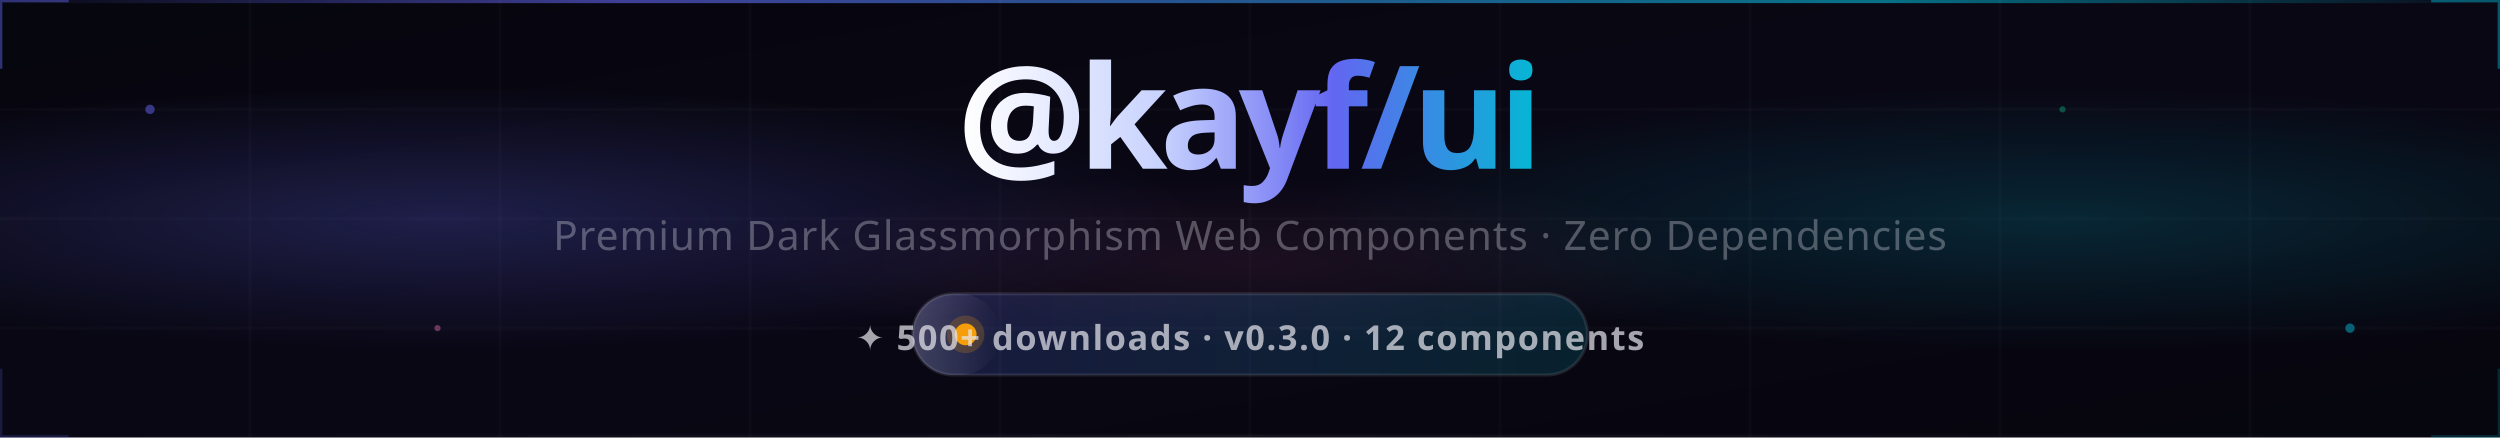
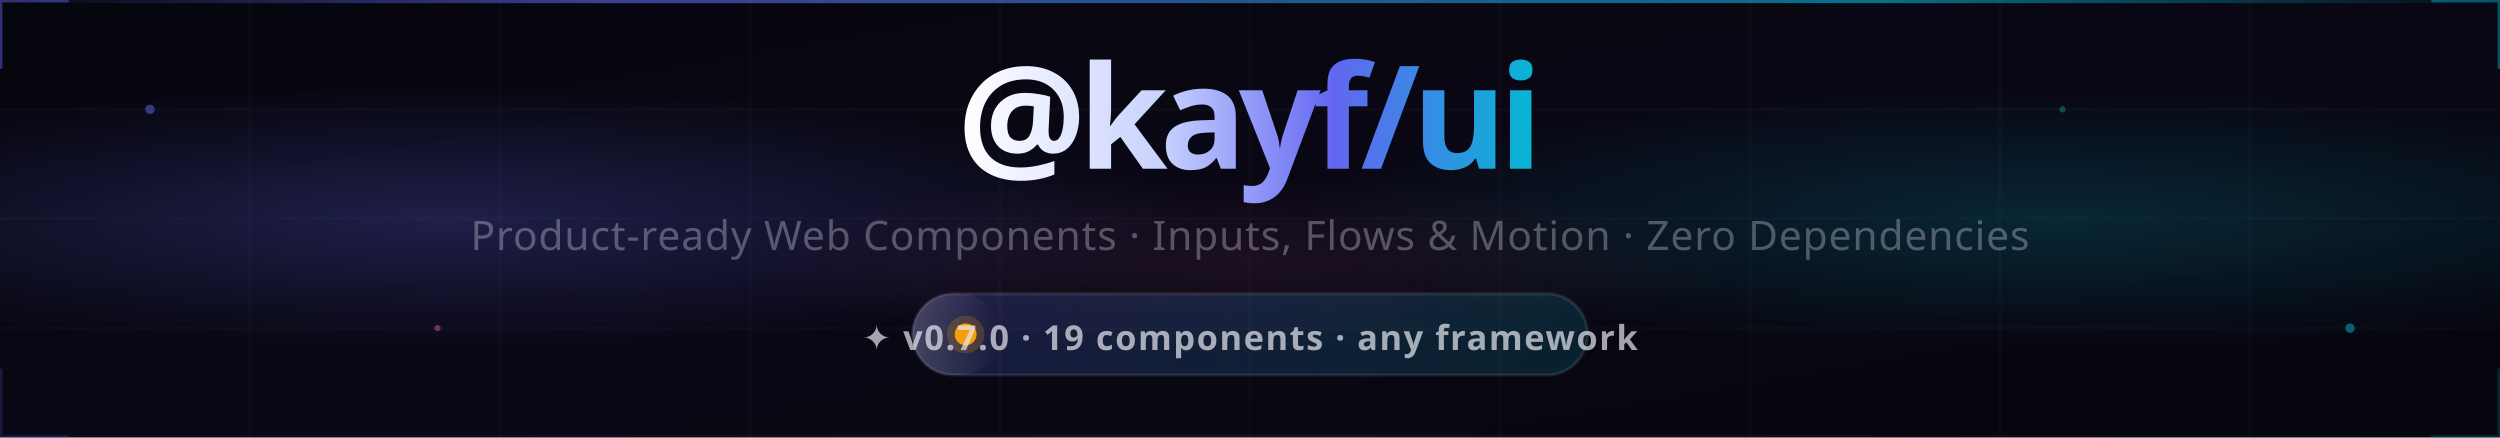
<svg xmlns="http://www.w3.org/2000/svg" width="800" height="140" viewBox="0 0 800 140">
  <defs>
    <linearGradient id="h-bg" x1="0%" y1="0%" x2="100%" y2="100%">
      <stop offset="0%" stop-color="#06060e" />
      <stop offset="50%" stop-color="#090714" />
      <stop offset="100%" stop-color="#06060e" />
    </linearGradient>
    <radialGradient id="h-orb-l" cx="18%" cy="50%" r="30%">
      <stop offset="0%" stop-color="#6366f1" stop-opacity="0.25" />
      <stop offset="100%" stop-color="#6366f1" stop-opacity="0" />
    </radialGradient>
    <radialGradient id="h-orb-r" cx="82%" cy="50%" r="30%">
      <stop offset="0%" stop-color="#06b6d4" stop-opacity="0.18" />
      <stop offset="100%" stop-color="#06b6d4" stop-opacity="0" />
    </radialGradient>
    <radialGradient id="h-orb-c" cx="50%" cy="60%" r="20%">
      <stop offset="0%" stop-color="#f472b6" stop-opacity="0.08" />
      <stop offset="100%" stop-color="#f472b6" stop-opacity="0" />
    </radialGradient>
    <linearGradient id="h-border-t" x1="0%" y1="0%" x2="100%" y2="0%">
      <stop offset="0%" stop-color="rgba(99,102,241,0)" />
      <stop offset="25%" stop-color="rgba(99,102,241,0.6)" />
      <stop offset="75%" stop-color="rgba(6,182,212,0.6)" />
      <stop offset="100%" stop-color="rgba(6,182,212,0)" />
    </linearGradient>
    <linearGradient id="h-border-b" x1="0%" y1="0%" x2="100%" y2="0%">
      <stop offset="0%" stop-color="rgba(255,255,255,0)" />
      <stop offset="50%" stop-color="rgba(255,255,255,0.05)" />
      <stop offset="100%" stop-color="rgba(255,255,255,0)" />
    </linearGradient>
    <linearGradient id="h-title" x1="0%" y1="0%" x2="100%" y2="0%">
      <stop offset="0%" stop-color="#ffffff" />
      <stop offset="35%" stop-color="#c7d2fe" />
      <stop offset="65%" stop-color="#6366f1" />
      <stop offset="100%" stop-color="#06b6d4" />
    </linearGradient>
    <linearGradient id="h-badge" x1="0%" y1="0%" x2="100%" y2="0%">
      <stop offset="0%" stop-color="rgba(99,102,241,0.2)" />
      <stop offset="100%" stop-color="rgba(6,182,212,0.15)" />
    </linearGradient>
    <linearGradient id="h-shimmer" x1="0%" y1="0%" x2="100%" y2="0%">
      <stop offset="0%" stop-color="rgba(255,255,255,0)" />
      <stop offset="50%" stop-color="rgba(255,255,255,0.25)" />
      <stop offset="100%" stop-color="rgba(255,255,255,0)" />
    </linearGradient>
    <clipPath id="h-badge-clip">
      <rect x="292" y="94" width="216" height="26" rx="13" />
    </clipPath>
  </defs>
  <rect width="800" height="140" fill="url(#h-bg)" />
  <g stroke="rgba(255,255,255,0.018)" stroke-width="1">
    <line x1="0" y1="35" x2="800" y2="35" />
    <line x1="0" y1="70" x2="800" y2="70" />
    <line x1="0" y1="105" x2="800" y2="105" />
    <line x1="80" y1="0" x2="80" y2="140" />
    <line x1="160" y1="0" x2="160" y2="140" />
    <line x1="240" y1="0" x2="240" y2="140" />
    <line x1="320" y1="0" x2="320" y2="140" />
    <line x1="400" y1="0" x2="400" y2="140" />
    <line x1="480" y1="0" x2="480" y2="140" />
    <line x1="560" y1="0" x2="560" y2="140" />
    <line x1="640" y1="0" x2="640" y2="140" />
    <line x1="720" y1="0" x2="720" y2="140" />
  </g>
  <rect width="800" height="140" fill="url(#h-orb-l)" />
  <rect width="800" height="140" fill="url(#h-orb-r)" />
  <rect width="800" height="140" fill="url(#h-orb-c)" />
  <path d="M 0 22 L 0 0 L 22 0" stroke="rgba(99,102,241,0.45)" stroke-width="1.5" fill="none" />
  <path d="M 778 0 L 800 0 L 800 22" stroke="rgba(6,182,212,0.45)" stroke-width="1.5" fill="none" />
  <path d="M 0 118 L 0 140 L 22 140" stroke="rgba(99,102,241,0.2)" stroke-width="1.5" fill="none" />
  <path d="M 778 140 L 800 140 L 800 118" stroke="rgba(6,182,212,0.2)" stroke-width="1.5" fill="none" />
  <rect x="0" y="0" width="800" height="1" fill="url(#h-border-t)" />
  <rect x="0" y="139" width="800" height="1" fill="url(#h-border-b)" />
  <circle cx="48" cy="35" r="1.5" fill="#6366f1" opacity="0.5">
    <animate attributeName="opacity" values="0.5;0.15;0.5" dur="3.2s" repeatCount="indefinite" />
  </circle>
  <circle cx="752" cy="105" r="1.5" fill="#06b6d4" opacity="0.5">
    <animate attributeName="opacity" values="0.5;0.15;0.5" dur="2.8s" repeatCount="indefinite" />
  </circle>
  <circle cx="140" cy="105" r="1" fill="#f472b6" opacity="0.4">
    <animate attributeName="opacity" values="0.4;0.1;0.4" dur="4s" repeatCount="indefinite" />
  </circle>
  <circle cx="660" cy="35" r="1" fill="#10b981" opacity="0.4">
    <animate attributeName="opacity" values="0.4;0.1;0.4" dur="3.5s" repeatCount="indefinite" />
  </circle>
  <text x="400" y="54" text-anchor="middle" font-family="'Segoe UI', system-ui, -apple-system, sans-serif" font-size="46" font-weight="800" letter-spacing="-2.5" fill="url(#h-title)">@kayf/ui</text>
-   <text x="400" y="80" text-anchor="middle" font-family="'Segoe UI', system-ui, sans-serif" font-size="13" font-weight="400" letter-spacing="0.3" fill="rgba(232,232,240,0.32)">Premium Dark Glassmorphism Web Components · Zero Dependencies</text>
+   <text x="400" y="80" text-anchor="middle" font-family="'Segoe UI', system-ui, sans-serif" font-size="13" font-weight="400" letter-spacing="0.3" fill="rgba(232,232,240,0.32)">Product-ready Web Components · Inputs, Flows &amp; Motion · Zero Dependencies</text>
  <rect x="292" y="94" width="216" height="26" rx="13" fill="url(#h-badge)" stroke="rgba(255,255,255,0.1)" stroke-width="1" />
  <rect x="240" y="94" width="80" height="26" rx="13" fill="url(#h-shimmer)" clip-path="url(#h-badge-clip)">
    <animate attributeName="x" values="240;510;240" dur="3s" repeatCount="indefinite" calcMode="spline" keySplines="0.4 0 0.6 1;0.4 0 0.6 1" />
  </rect>
  <circle cx="309" cy="107" r="3.5" fill="#f59e0b">
    <animate attributeName="opacity" values="1;0.4;1" dur="1.5s" repeatCount="indefinite" />
  </circle>
  <circle cx="309" cy="107" r="6" fill="rgba(245,158,11,0.2)">
    <animate attributeName="r" values="4;8;4" dur="1.5s" repeatCount="indefinite" />
    <animate attributeName="opacity" values="0.3;0;0.3" dur="1.5s" repeatCount="indefinite" />
  </circle>
-   <text x="400" y="112" text-anchor="middle" font-family="'Segoe UI', system-ui, sans-serif" font-size="11" font-weight="600" letter-spacing="0.5" fill="rgba(232,232,240,0.7)">✦ 500+ downloads · v0.3.0 · 12 components</text>
+   <text x="400" y="112" text-anchor="middle" font-family="'Segoe UI', system-ui, sans-serif" font-size="11" font-weight="600" letter-spacing="0.5" fill="rgba(232,232,240,0.7)">✦ v0.7.0 · 19 components · any framework</text>
</svg>
